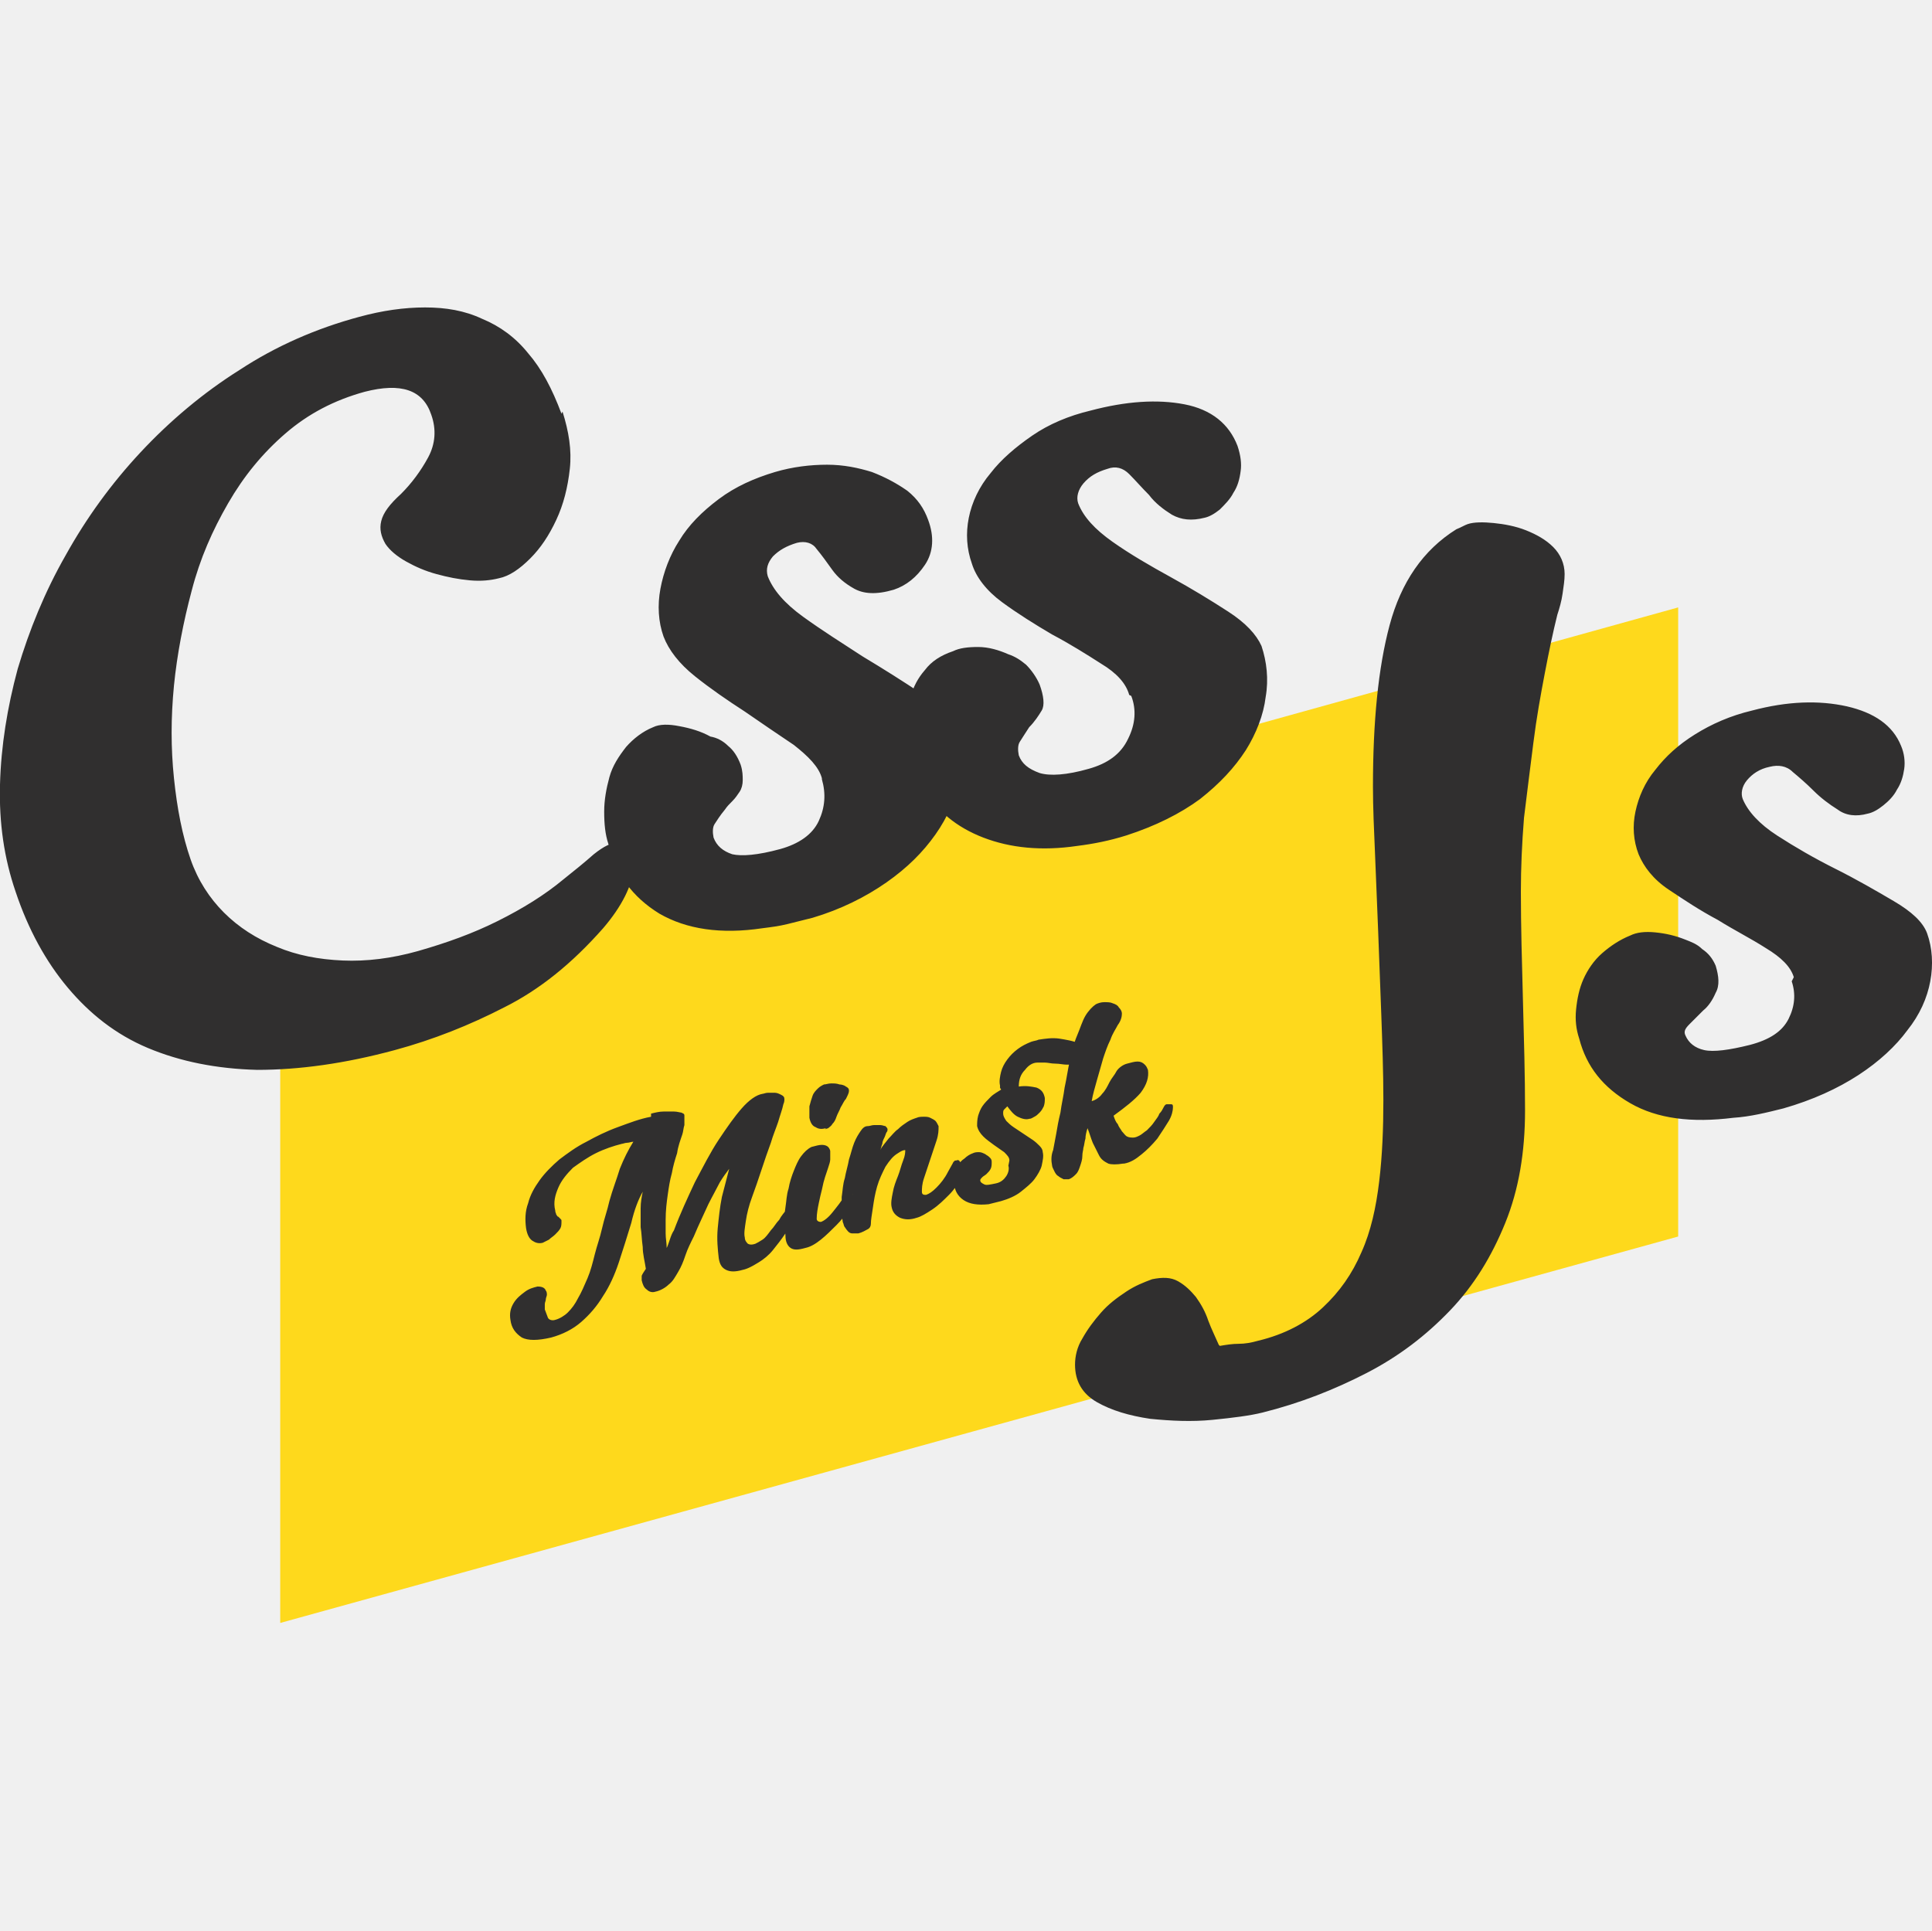
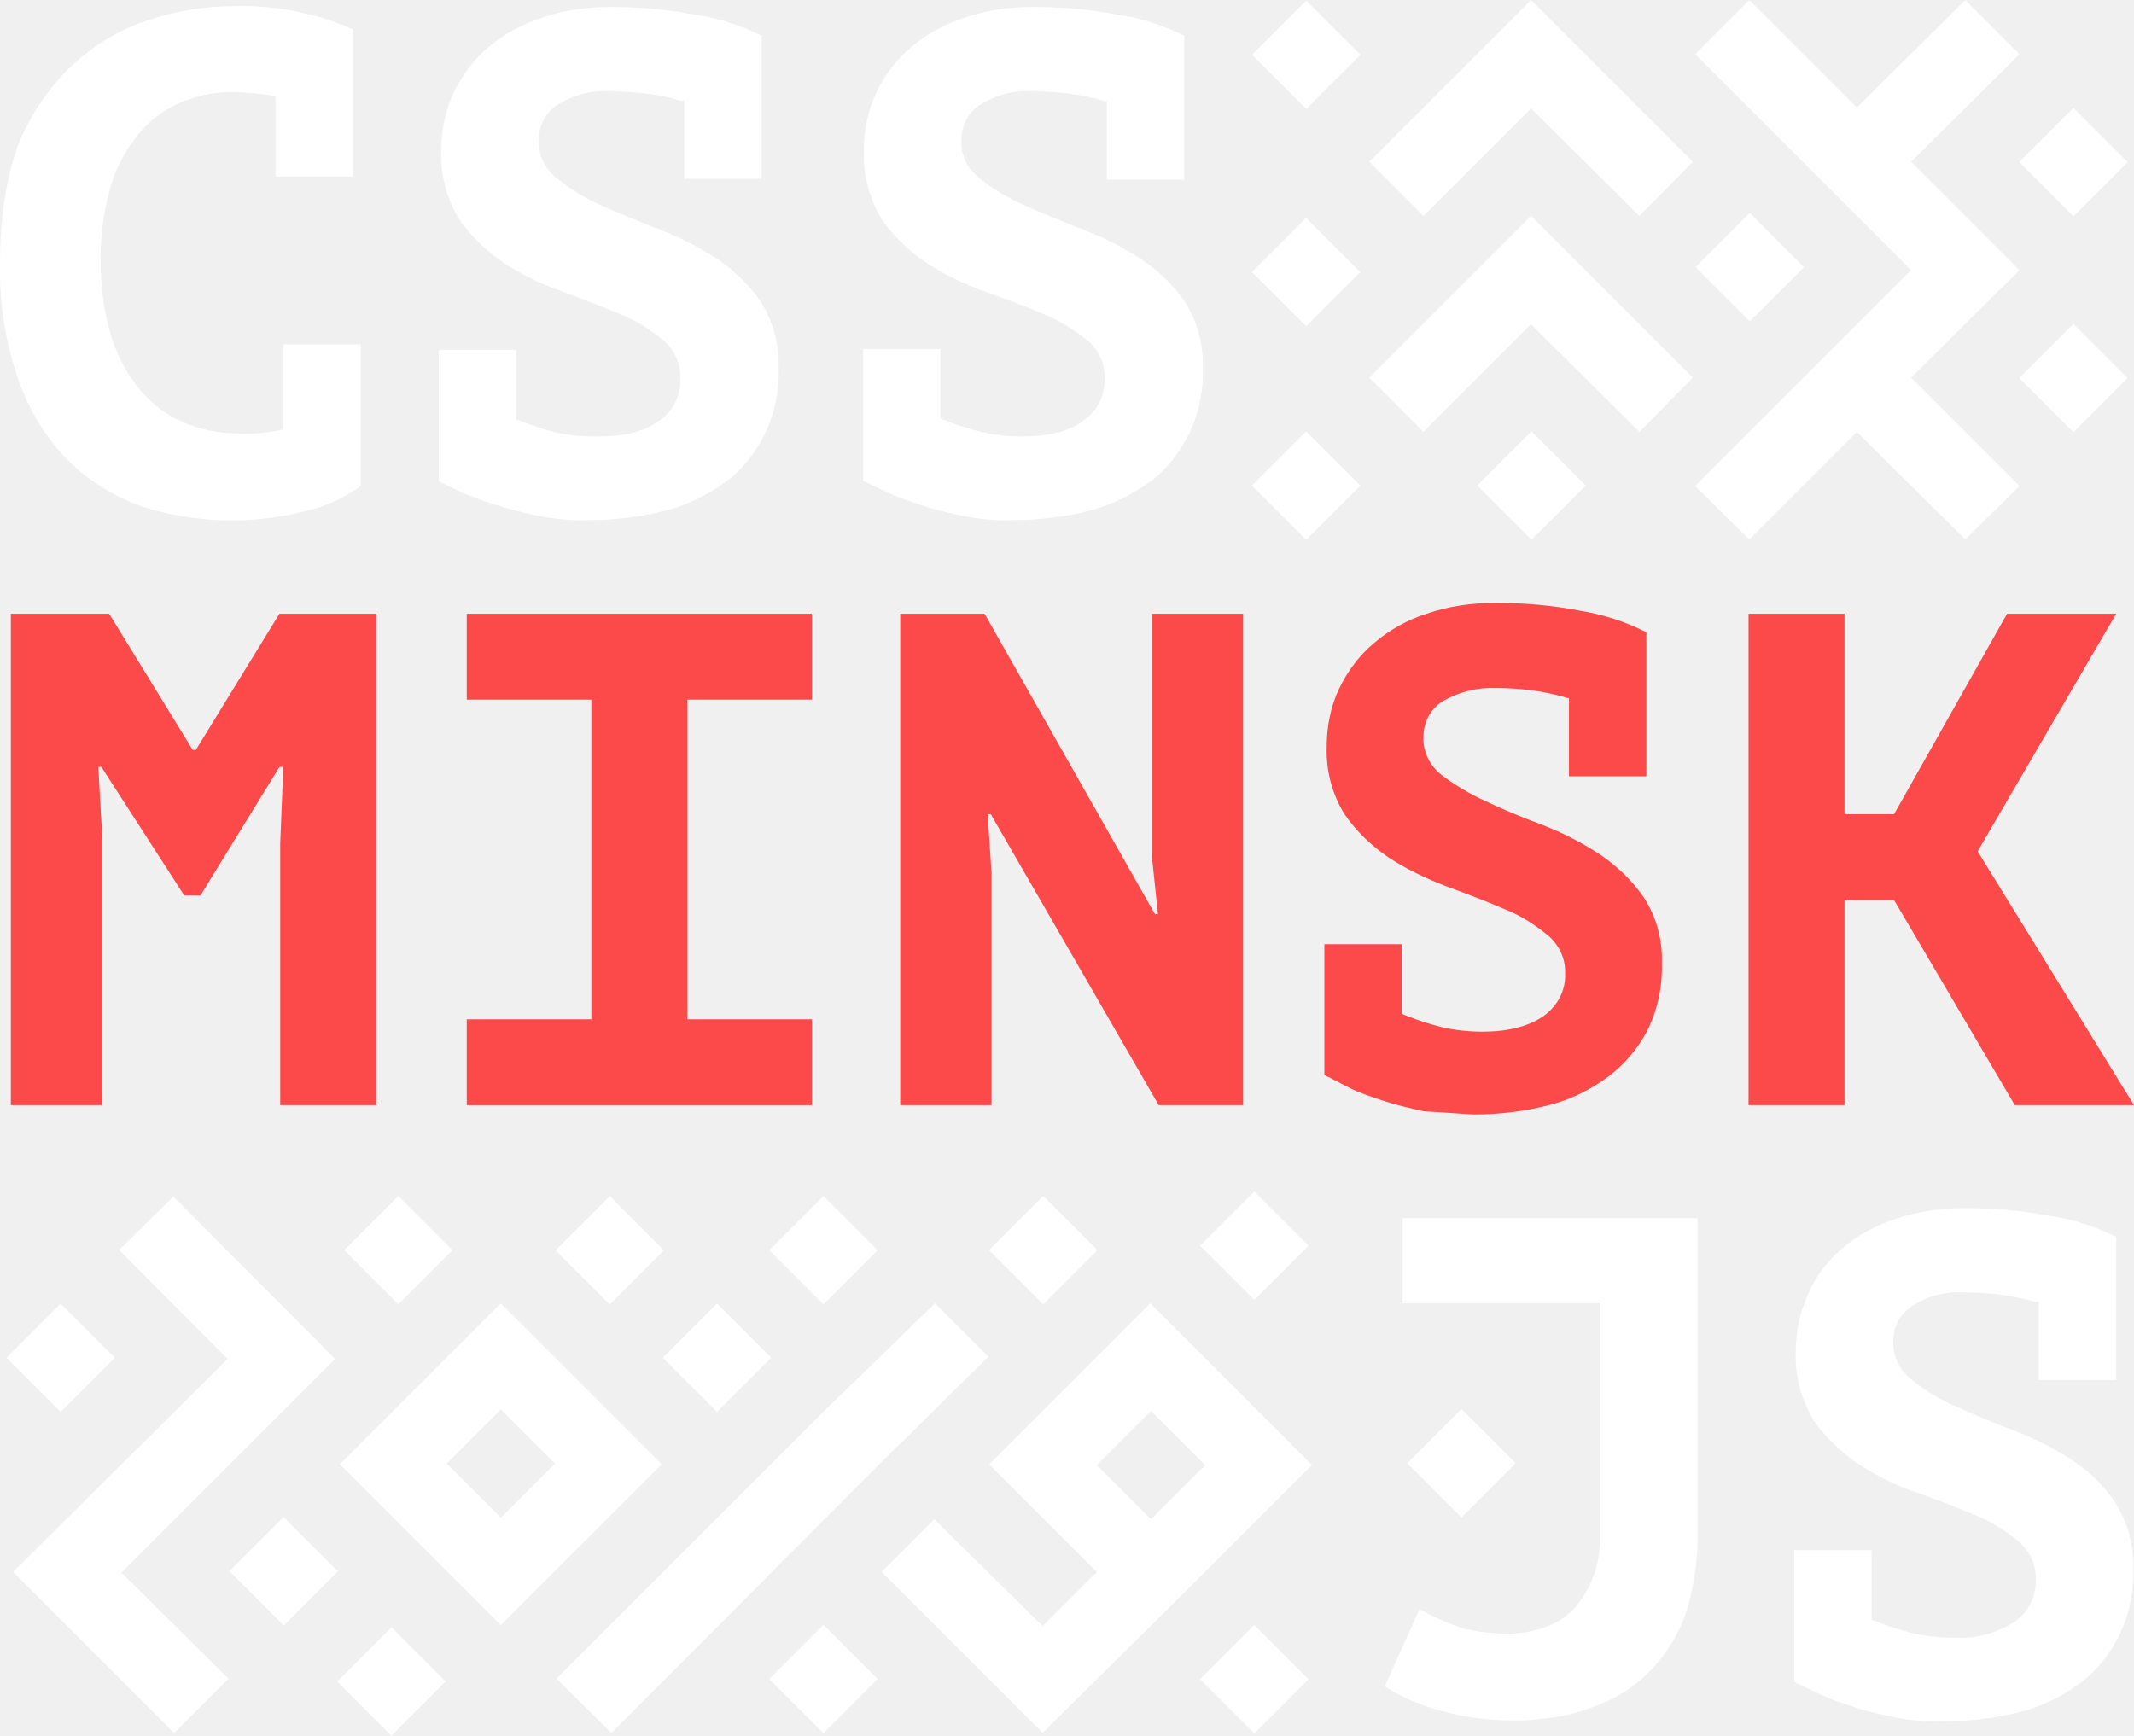
- <svg xmlns="http://www.w3.org/2000/svg" width="556.4" height="556" viewBox="0 0 556.4 378.9">
-   <path d="m81 198.3 93.6-26.1 6.6-8.4 7.2 4.5 294.9-81.9 0 181.2-402.6 111.3 0-180.9z" fill="#FED91C" />
-   <path d="m351.3 299.1c1.8-0.3 3.6-0.6 5.4-0.6 1.8 0 3.6-0.3 5.7-0.9 7.5-1.8 13.8-5.1 18.6-9.6 4.8-4.5 8.4-9.6 11.1-15.9 2.7-6 4.2-12.9 5.1-20.4 0.9-7.5 1.2-15.3 1.2-23.4 0-8.1-0.3-16.2-0.6-24.6-0.3-8.1-0.6-16.2-0.9-24-0.3-7.8-0.6-15-0.9-22.2-0.3-6.9-0.6-13.5-0.6-19.5 0-18.6 1.5-34.2 4.8-46.5 3.3-12.3 9.6-21.6 19.2-27.6 1.5-0.6 2.4-1.2 3.3-1.5 1.8-0.6 4.5-0.6 7.5-0.3 3 0.3 6.3 0.9 9.3 2.1 3 1.2 5.7 2.7 7.8 4.8 2.1 2.1 3.3 4.8 3.3 7.8 0 1.8-0.3 3.6-0.6 5.7-0.3 2.1-0.9 4.2-1.5 6-1.2 4.8-2.4 10.5-3.6 16.8-1.2 6.3-2.4 12.9-3.3 20.1-0.9 6.9-1.8 14.4-2.7 21.6-0.6 7.5-0.9 14.4-0.9 21.3 0 9.9 0.3 20.4 0.6 31.5 0.3 11.1 0.6 21.6 0.6 31.5 0 12-1.8 22.8-5.7 32.4-3.9 9.6-9 18-15.9 25.2-6.9 7.2-14.7 13.2-24 18-9.3 4.8-19.2 8.7-30 11.4-3.6 0.9-8.4 1.5-14.4 2.1-6 0.6-12 0.3-18-0.3-6-0.9-11.1-2.4-15.3-4.8-4.2-2.4-6.3-6-6.3-10.8 0-2.4 0.6-5.1 2.1-7.5 1.5-2.7 3.3-5.1 5.4-7.5 2.1-2.4 4.5-4.2 7.2-6 2.7-1.8 5.1-2.7 7.5-3.6 3-0.6 5.4-0.6 7.5 0.6 2.1 1.2 3.6 2.7 5.1 4.5 1.5 2.1 2.7 4.2 3.6 6.9 0.9 2.4 2.1 4.8 3 6.9zm165.3-106.2c-0.9-3-3.6-5.7-8.1-8.4-4.2-2.7-9-5.1-13.8-8.1-5.1-2.7-9.6-5.7-14.1-8.7-4.5-3-7.2-6.6-8.7-10.2-1.5-3.9-1.8-8.1-0.9-12.3 0.9-4.2 2.7-8.4 5.7-12 3-3.9 6.6-7.2 11.4-10.2 4.8-3 10.2-5.4 16.5-6.9 10.2-2.7 19.2-3 27.3-1.2 7.8 1.8 13.2 5.4 15.6 11.4 0.9 2.1 1.2 4.5 0.9 6.6-0.3 2.1-0.9 4.2-2.1 6-0.9 1.8-2.4 3.3-3.9 4.5-1.5 1.2-3 2.1-4.5 2.4-3.3 0.9-6.3 0.6-8.7-1.2-2.4-1.5-4.8-3.3-6.9-5.4-2.1-2.1-4.2-3.9-6-5.4-1.8-1.8-4.2-2.1-6.6-1.5-3 0.6-5.1 2.1-6.6 3.9-1.5 1.8-1.8 3.9-1.2 5.4 1.5 3.6 4.8 7.2 9.9 10.5 5.1 3.3 10.8 6.6 16.8 9.6 6 3 11.7 6.3 16.8 9.3 5.1 3 8.4 6 9.6 9.3 1.5 4.2 1.8 9 0.9 13.8-0.9 4.8-3 9.6-6.6 14.1-3.3 4.5-8.1 9-14.1 12.9-6 3.9-13.2 7.2-21.6 9.6-4.8 1.2-9.6 2.4-14.4 2.7-12 1.5-21.9 0.3-29.7-4.2-7.8-4.5-12.6-10.5-14.7-18.6-0.9-2.7-1.2-5.4-0.9-8.4 0.3-3 0.9-6 2.1-8.7 1.2-2.7 3-5.4 5.4-7.5 2.4-2.1 5.1-3.9 8.1-5.1 1.8-0.9 4.2-1.2 7.2-0.9 3 0.3 5.7 0.9 8.7 2.1 1.5 0.6 3.3 1.2 4.8 2.7 1.8 1.2 3 2.7 3.9 4.8 0.9 3 1.2 5.7 0 7.8-0.9 2.1-2.1 3.9-3.6 5.1-1.5 1.5-2.7 2.7-3.9 3.9-1.2 1.2-1.8 2.1-1.2 3.3 0.9 2.1 2.7 3.6 5.4 4.2 2.7 0.6 7.2 0 13.2-1.5 5.7-1.5 9.3-3.9 11.1-7.5 1.8-3.6 2.1-7.2 0.9-10.8zM162 30c1.8 5.7 2.7 11.1 2.1 16.5-0.6 5.4-1.8 10.2-3.9 14.7-2.1 4.5-4.5 8.1-7.5 11.1-3 3-6 5.1-9 5.7-2.4 0.6-5.1 0.9-8.4 0.6-3.3-0.3-6.3-0.9-9.6-1.8-3.3-0.9-6-2.1-8.7-3.6-2.7-1.5-4.8-3.3-6-5.1-1.2-2.1-1.8-4.2-1.2-6.6 0.6-2.4 2.4-4.8 5.7-7.8 3-3 5.7-6.6 7.8-10.5 2.1-3.9 2.4-8.1 0.9-12.3-2.4-7.2-8.7-9.3-19.2-6.6-8.7 2.4-16.2 6.3-22.8 12-6.6 5.7-12 12.3-16.5 20.1-4.5 7.8-8.1 15.9-10.5 25.2-2.4 9-4.2 18.3-5.1 27.3-0.9 9.3-0.9 18 0 26.7 0.9 8.7 2.4 16.5 4.8 23.4 2.1 6 5.4 11.1 9.6 15.3 4.2 4.2 9.3 7.5 15.3 9.9 5.7 2.4 12 3.6 18.9 3.9 6.9 0.3 14.1-0.6 21.6-2.7 8.4-2.4 15.9-5.1 23.1-8.7 7.2-3.6 13.5-7.5 18.9-12 3-2.4 6-4.8 8.7-7.2 3-2.4 5.1-3.3 6.6-3.3 2.1 0.3 3.3 0.9 3.9 1.8 0.6 0.9 0.9 2.4 1.2 4.8-0.6 5.7-3.6 11.7-9 18-9 10.2-18.3 17.7-28.5 22.8-9.9 5.1-20.4 9.3-31.5 12.3-14.4 3.9-27.6 5.7-39.6 5.7-11.7-0.3-22.2-2.4-31.5-6.3-9.3-3.9-16.8-9.9-23.1-17.4-6.3-7.5-11.4-16.8-15-27.6-3.3-9.6-4.8-19.8-4.5-30.9 0.3-11.1 2.1-22.2 5.1-33.3 3.3-11.1 7.8-22.2 13.8-32.7 6-10.8 13.2-20.7 21.6-29.7 8.4-9 18-17.1 28.5-23.7 10.5-6.9 22.2-12 34.5-15.3 6.6-1.8 12.9-2.7 18.9-2.7 6 0 11.4 0.9 16.5 3.3 5.1 2.1 9.6 5.4 13.2 9.9 3.9 4.5 6.9 10.2 9.6 17.4zm74.7 105.6c-0.9-3.3-3.9-6.3-8.1-9.6-4.5-3-9.3-6.3-14.1-9.6-5.1-3.3-9.9-6.6-14.4-10.2-4.5-3.6-7.5-7.5-9-11.4-1.5-4.2-1.8-9-0.9-13.8 0.9-4.8 2.7-9.6 5.4-13.8 2.7-4.5 6.6-8.4 11.4-12 4.8-3.6 10.2-6 16.2-7.8 5.1-1.5 10.2-2.1 15-2.1 4.8 0 9 0.9 12.9 2.1 3.9 1.5 7.2 3.3 10.2 5.4 3 2.4 4.8 5.1 6 8.4 1.8 4.8 1.5 9.3-0.9 12.9-2.4 3.6-5.4 6-9 7.2-5.1 1.5-8.7 1.2-11.4-0.3-2.7-1.5-4.8-3.3-6.3-5.4-1.5-2.1-3-4.2-4.5-6-1.2-1.8-3.3-2.4-5.7-1.8-3 0.9-5.1 2.1-6.9 3.9-1.5 1.8-2.1 3.6-1.5 5.7 1.5 3.9 4.8 7.8 10.2 11.7 5.4 3.9 11.1 7.5 17.1 11.4 6 3.6 11.7 7.2 17.1 10.8 5.4 3.6 8.4 7.2 9.6 10.5 1.5 4.5 1.8 9.6 0.9 14.7-0.9 5.1-3 10.2-6.6 15.3-3.6 5.1-8.1 9.6-14.1 13.8-6 4.2-13.2 7.8-21.3 10.2-2.4 0.6-4.8 1.2-7.2 1.8-2.4 0.6-4.8 0.9-7.2 1.2-12 1.8-21.9 0.3-29.7-4.2-7.8-4.8-12.6-11.4-14.7-20.1-0.9-2.7-1.2-5.7-1.2-9.3 0-3.3 0.6-6.6 1.5-9.9 0.9-3.3 2.7-6 4.8-8.7 2.1-2.4 4.8-4.5 7.8-5.7 1.8-0.9 4.5-0.9 7.5-0.3 3.3 0.6 6.3 1.5 9 3 1.8 0.3 3.6 1.2 5.1 2.7 1.5 1.2 2.7 3 3.6 5.4 0.6 1.8 0.6 3.3 0.6 4.5 0 1.2-0.3 2.4-0.9 3.3-0.6 0.9-1.2 1.8-2.1 2.7-0.9 0.9-1.5 1.5-2.1 2.4-1.5 1.8-2.4 3.3-3 4.2-0.6 0.9-0.6 2.4-0.3 3.9 0.9 2.4 2.7 3.9 5.4 4.8 2.7 0.6 7.2 0.3 13.8-1.5 5.4-1.5 9.3-4.2 11.1-8.1 1.8-3.9 2.1-7.8 0.9-12zm88.5-24c-0.9-3.3-3.6-6.3-8.1-9-4.2-2.7-9-5.7-14.1-8.4-5.1-3-9.9-6-14.4-9.3-4.5-3.3-7.5-7.2-8.7-11.1-1.5-4.2-1.8-8.7-0.9-13.2 0.9-4.5 3-9 6.3-12.9 3-3.9 7.2-7.5 12-10.8 4.8-3.3 10.5-5.7 16.8-7.2 10.2-2.7 19.2-3.3 27-1.8 7.8 1.5 12.9 5.7 15.3 12 0.9 2.7 1.2 5.1 0.9 7.2-0.3 2.4-0.9 4.5-2.1 6.3-0.9 1.8-2.4 3.3-3.9 4.8-1.5 1.2-3 2.1-4.5 2.4-3.6 0.9-6.6 0.6-9.3-0.9-2.4-1.5-4.8-3.3-6.6-5.7-2.1-2.1-3.9-4.2-5.7-6-1.8-1.8-3.9-2.4-6.3-1.5-3 0.9-5.1 2.1-6.9 4.2-1.5 1.8-2.1 3.9-1.5 5.7 1.5 3.9 4.8 7.5 9.9 11.1 5.1 3.6 10.8 6.9 16.8 10.2 6 3.3 11.4 6.6 16.5 9.9 5.1 3.3 8.1 6.6 9.6 9.9 1.5 4.5 2.1 9.6 1.2 14.7-0.6 5.1-2.7 10.5-5.7 15.3-3.3 5.1-7.5 9.6-13.2 14.1-5.7 4.2-12.9 7.8-21.3 10.5-4.8 1.5-9.3 2.4-14.1 3-10.2 1.5-19.2 0.6-27-2.4-7.8-3-13.5-7.8-16.8-13.8-1.8-3-3-6-3.9-9-0.9-2.7-1.2-5.7-1.5-8.7 0-3 0.3-6.3 1.2-9 0.9-3 2.1-5.4 4.2-7.8 1.8-2.4 4.5-4.2 8.1-5.4 1.8-0.9 4.2-1.2 7.2-1.2 3 0 6 0.9 8.7 2.1 1.8 0.6 3.3 1.5 5.1 3 1.5 1.5 3 3.6 3.9 5.7 1.2 3.3 1.5 6 0.6 7.5-0.9 1.5-2.1 3.3-3.6 4.8-1.2 1.8-2.1 3.3-2.7 4.2-0.6 0.9-0.6 2.4-0.3 3.9 0.9 2.4 2.7 3.9 6 5.1 3 0.9 7.8 0.6 14.1-1.2 5.4-1.5 9.3-4.2 11.4-8.7 2.1-4.2 2.4-8.4 0.9-12.3zm-137.7 120.6c1.2-0.3 2.4-0.6 3.6-0.6 1.2 0 2.1 0 3 0 0.9 0 1.8 0.3 2.1 0.3 0.6 0.3 0.9 0.3 0.9 0.9 0 0.9 0 1.8 0 2.7-0.3 0.9-0.3 1.8-0.6 2.7-0.6 1.8-1.2 3.3-1.5 5.4-0.6 1.8-1.2 3.9-1.5 5.7-0.6 2.1-0.9 4.2-1.2 6.3-0.3 2.1-0.6 4.5-0.6 7.2 0 1.2 0 2.7 0 3.9 0 1.5 0.3 2.7 0.3 4.2 0.3-0.6 0.6-1.5 0.9-2.4 0.3-0.9 0.6-1.8 1.2-2.7 1.8-4.8 3.9-9.3 6-13.8 2.4-4.5 4.5-8.7 6.9-12.3 2.4-3.6 4.5-6.6 6.6-9 2.1-2.4 4.2-3.9 6-4.2 0.3 0 0.9-0.3 1.5-0.3 0.6 0 1.5 0 2.1 0 0.6 0 1.2 0.3 1.8 0.6 0.6 0.3 0.9 0.6 0.9 1.2 0 0.3 0 0.9-0.3 1.5-0.3 1.5-0.9 3-1.5 5.1-0.6 1.8-1.5 3.9-2.1 6-0.9 2.4-1.8 5.1-2.7 7.8-0.9 2.7-1.8 5.4-2.7 7.8-0.9 2.4-1.5 4.8-1.8 6.9-0.3 2.1-0.6 3.6-0.3 4.8 0 0.9 0.6 1.5 0.9 1.8 0.6 0.3 1.2 0.3 2.1 0 0.6-0.3 1.2-0.6 2.1-1.2 0.9-0.6 1.5-1.5 2.4-2.7 0.9-0.9 1.5-2.1 2.4-3 0.6-1.2 1.5-2.1 2.1-3 0.6-0.9 0.9-1.2 1.5-1.2 0.6 0 0.9 0.3 0.9 0.6 0 0.3 0 0.6 0 1.2 0 0.3 0 0.9-0.3 1.2-0.6 1.8-1.5 3.6-2.4 5.1-1.2 1.8-2.4 3.3-3.6 4.8-1.2 1.5-2.7 2.7-4.2 3.6-1.5 0.9-3 1.8-4.5 2.1-2.1 0.6-3.6 0.6-4.8 0-1.2-0.6-1.8-1.5-2.1-3.3-0.3-2.7-0.6-5.4-0.3-8.7 0.3-3 0.6-6 1.2-9l2.1-8.1c-0.9 1.2-1.8 2.4-2.7 3.9-0.9 1.8-2.1 3.9-3.3 6.3-1.2 2.7-2.7 5.7-4.2 9.3-0.9 1.8-1.8 3.6-2.4 5.4-0.6 1.8-1.2 3.3-2.1 4.8-0.9 1.5-1.5 2.7-2.7 3.6-0.9 0.9-2.4 1.8-3.9 2.1-0.9 0.3-1.8 0-2.4-0.6-0.9-0.6-1.2-1.5-1.5-2.7 0-0.6 0-0.9 0-1.2 0-0.3 0.6-1.2 1.2-2.1-0.3-2.1-0.9-4.2-0.9-6.3-0.3-2.1-0.3-3.9-0.6-5.7 0-2.1 0-3.9 0-5.4 0-1.8 0.3-3.3 0.6-4.8-1.2 2.1-2.4 5.1-3.3 9-1.2 3.9-2.4 7.8-3.6 11.4-1.2 3.6-2.7 6.9-4.5 9.6-1.8 3-3.9 5.4-6.3 7.5-2.4 2.1-5.4 3.6-8.7 4.5-3.9 0.9-6.6 0.9-8.4 0-1.8-1.2-3-2.7-3.3-5.1-0.3-1.8 0-3.3 0.9-4.8 0.9-1.5 2.1-2.4 3.3-3.3 1.2-0.9 2.4-1.2 3.6-1.5 1.2 0 2.1 0.3 2.4 1.2 0.3 0.3 0.3 0.9 0.3 1.2 0 0.3-0.3 0.9-0.3 1.2 0 0.6-0.3 0.9-0.3 1.5 0 0.6 0 0.9 0 1.5 0.3 0.9 0.6 1.5 0.9 2.4 0.3 0.6 1.2 0.9 2.1 0.6 1.2-0.3 2.7-1.2 3.6-2.1 1.2-1.2 2.1-2.4 3-4.2 0.9-1.5 1.8-3.6 2.7-5.7 0.9-2.1 1.5-4.5 2.1-6.9 0.6-2.4 1.5-4.8 2.1-7.5 0.6-2.7 1.5-5.1 2.1-7.8 0.9-3.3 2.1-6.3 3-9.3 1.2-3 2.4-5.4 3.9-7.8-0.6 0-1.2 0.3-1.8 0.3-0.6 0-1.2 0.3-1.5 0.3-2.4 0.6-5.1 1.5-7.5 2.7-2.4 1.2-4.5 2.7-6.6 4.2-1.8 1.8-3.3 3.6-4.2 5.7-0.9 2.1-1.5 4.2-0.9 6.6 0 0.6 0.3 0.9 0.3 1.2 0.3 0.3 0.3 0.6 0.6 0.6 0.3 0.3 0.3 0.3 0.6 0.6 0.3 0.3 0.3 0.3 0.3 0.6 0 0.9 0 1.5-0.3 2.1-0.3 0.6-0.9 1.2-1.5 1.8-0.6 0.6-1.2 0.9-1.8 1.5-0.6 0.3-1.2 0.6-1.8 0.9-1.2 0.3-2.1 0-3-0.6-0.9-0.6-1.5-1.8-1.8-3.6-0.3-2.4-0.3-4.8 0.6-7.2 0.6-2.4 1.8-4.5 3.3-6.6 1.5-2.1 3.6-4.2 5.7-6 2.4-1.8 4.8-3.6 7.8-5.1 2.7-1.5 5.7-3 9-4.2 3.3-1.2 6.3-2.4 9.6-3zm58.2 23.1c0 1.2-0.3 2.4-1.2 4.2-0.9 1.8-2.1 3.3-3.6 4.8-1.5 1.5-3 3-4.5 4.2-1.5 1.2-3 2.1-4.5 2.4-2.1 0.6-3.3 0.6-4.2 0-0.9-0.6-1.5-1.8-1.5-3.6 0-0.9-0.3-2.1-0.3-3.3 0-1.5 0-3 0.3-4.8 0.3-1.8 0.3-3.6 0.9-5.4 0.3-1.8 0.9-3.6 1.5-5.1 0.6-1.5 1.2-3 2.1-4.2 0.9-1.2 1.8-2.1 3-2.7 1.2-0.3 2.1-0.6 3-0.6 0.9 0 1.5 0.3 1.8 0.6 0.3 0.3 0.6 0.9 0.6 1.2 0 0.9 0 1.8 0 2.4 0 0.6-0.3 1.5-0.6 2.4-0.3 0.9-0.6 1.8-0.9 2.7-0.3 0.9-0.6 2.1-0.9 3.6-0.3 1.2-0.6 2.4-0.9 3.9-0.3 1.5-0.6 3-0.6 4.5 0 0.6 0.6 0.9 1.2 0.9 0.9-0.3 2.1-1.2 3.3-2.7 1.2-1.5 2.7-3.3 3.9-5.4 0-0.3 0.3-0.3 0.3-0.6 0.3-0.3 0.3-0.3 0.3-0.3 0.3 0 0.6 0 0.9 0.3 0.3 0.3 0.6 0.6 0.6 0.9zm-7.8-18.9c-1.2 0.3-2.1 0.3-3-0.3-0.9-0.3-1.5-1.2-1.8-2.7 0-1.2 0-2.4 0-3.3 0.3-1.2 0.6-2.1 0.9-3 0.3-0.9 0.9-1.5 1.5-2.1 0.6-0.6 1.2-0.9 1.8-1.2 0.6 0 1.2-0.3 2.1-0.3 0.9 0 1.5 0 2.4 0.3 0.6 0 1.5 0.3 1.8 0.6 0.6 0.3 0.9 0.6 0.9 1.2 0 0.6-0.3 1.2-0.9 2.4-0.6 0.6-0.9 1.5-1.5 2.4-0.3 0.9-0.9 1.8-1.2 2.7-0.3 0.9-0.6 1.5-1.2 2.1-0.3 0.6-0.9 0.9-1.2 1.2l-0.9 0.3zm40.5 10.5c0 1.2-0.6 2.4-1.5 3.9-0.9 1.5-2.1 3.3-3.6 4.8-1.5 1.5-3 3-4.8 4.2-1.8 1.2-3.3 2.1-4.5 2.4-1.8 0.6-3.3 0.6-4.8 0-1.2-0.6-2.1-1.5-2.4-3-0.3-1.2 0-2.7 0.3-4.2 0.3-1.8 0.9-3.3 1.5-4.8 0.6-1.5 0.9-3 1.5-4.5 0.6-1.5 0.6-2.4 0.6-3-0.6 0-1.2 0.3-2.1 0.9-1.5 0.9-2.4 2.1-3.6 3.9-0.9 1.8-1.8 3.6-2.4 5.7-0.6 2.1-0.9 3.9-1.2 6-0.3 2.1-0.6 3.6-0.6 4.8 0 0.6-0.3 1.2-0.9 1.5-0.6 0.3-1.5 0.9-2.7 1.2-0.3 0-0.9 0-1.8 0-0.9 0-1.5-0.9-2.1-1.8-0.3-0.3-0.3-0.9-0.6-1.5 0-0.6-0.3-1.2-0.3-2.1l0 0c0-1.5 0-3.3 0-5.1 0.3-1.8 0.3-3.6 0.9-5.4 0.3-1.8 0.9-3.6 1.2-5.4 0.6-1.8 0.9-3.3 1.5-4.8 0.6-1.5 1.2-2.4 1.8-3.3 0.6-0.9 1.2-1.5 2.1-1.5 0.6 0 1.2-0.3 1.8-0.3 0.6 0 1.2 0 1.8 0 0.6 0 1.2 0.3 1.5 0.3 0.3 0.3 0.6 0.6 0.6 0.9 0 0.3 0 0.6-0.3 0.9-0.3 0.6-0.3 0.9-0.6 1.5-0.3 0.6-0.6 1.2-0.6 1.8-0.3 0.6-0.3 1.2-0.6 1.8 0.6-1.2 1.5-2.1 2.4-3.3 0.9-0.9 1.8-2.1 2.7-2.7 0.9-0.9 1.8-1.5 2.7-2.1 0.9-0.6 1.8-0.9 2.7-1.2 0.6-0.3 1.5-0.3 2.1-0.3 0.6 0 1.2 0 1.8 0.3 0.6 0.3 1.2 0.6 1.5 0.9 0.3 0.3 0.6 0.9 0.9 1.5 0 1.2 0 2.4-0.6 4.2-0.6 1.8-1.2 3.6-1.8 5.4-0.6 1.8-1.2 3.6-1.8 5.4-0.6 1.8-0.6 3-0.6 3.9 0 0.9 0.6 0.9 1.2 0.9 0.9-0.3 1.8-0.9 3-2.1 1.2-1.2 2.4-2.7 3.3-4.5l1.5-2.7c0 0 0-0.3 0.3-0.3 0-0.3 0.3-0.3 0.6-0.3 0.6-0.3 0.9 0 1.2 0.6 0.3 0.6 0.6 0.9 0.6 1.5zm12.3-1.2c0-0.9-0.6-1.5-1.5-2.4-0.9-0.6-2.1-1.5-3-2.1-1.2-0.9-2.1-1.5-3-2.4-0.9-0.9-1.5-1.8-1.8-3 0-0.9 0-1.8 0.3-3 0.3-0.9 0.6-1.8 1.2-2.7 0.6-0.9 1.5-1.8 2.4-2.7 0.9-0.9 2.1-1.5 3-2.1 0-0.3-0.3-0.3-0.3-0.6 0-0.3 0-0.3 0-0.6-0.3-1.2 0-2.7 0.3-3.9 0.3-1.2 0.9-2.4 1.8-3.6 0.9-1.2 1.8-2.1 3-3 1.2-0.9 2.4-1.5 3.9-2.1 0.9-0.3 1.5-0.3 2.1-0.6 2.1-0.3 3.9-0.6 6-0.3 1.8 0.3 3.9 0.6 6 1.5l-0.6 2.7-0.6 3.3c-0.9 0-1.8 0-2.7 0-0.9 0-2.1-0.3-3.3-0.3-1.2 0-2.1-0.3-3-0.3-0.9 0-1.5 0-2.1 0-1.5 0-2.7 0.9-3.6 2.1-1.2 1.2-1.8 2.7-1.8 4.8 2.1-0.3 3.6 0 5.1 0.3 1.5 0.6 2.1 1.5 2.4 3 0 0.9 0 1.5-0.3 2.4-0.3 0.6-0.6 1.2-1.2 1.8-0.6 0.6-0.9 0.9-1.5 1.2-0.6 0.3-0.9 0.6-1.5 0.6-0.9 0.3-2.1 0-3.3-0.6-1.2-0.6-2.1-1.8-3-3-0.3 0.3-0.6 0.6-0.9 0.9-0.3 0.3-0.3 0.6-0.3 1.2 0 0.6 0.3 1.2 0.9 2.1 0.6 0.6 1.2 1.2 2.1 1.8 0.9 0.6 1.8 1.2 2.7 1.8 0.9 0.6 1.8 1.2 2.7 1.8 0.9 0.6 1.5 1.2 2.1 1.8 0.6 0.6 0.9 1.2 0.9 1.8 0.3 1.2 0 2.4-0.3 3.9-0.3 1.2-1.2 2.7-2.1 3.9-0.9 1.2-2.4 2.4-3.9 3.6-1.5 1.2-3.6 2.1-5.7 2.7-1.2 0.3-2.4 0.6-3.6 0.9-3 0.3-5.4 0-7.2-1.2-1.8-1.2-2.7-3-2.7-5.1 0-0.6 0-1.5 0.3-2.4 0.3-0.9 0.6-1.8 0.9-2.4 0.3-0.9 0.9-1.5 1.8-2.1 0.6-0.6 1.5-1.2 2.4-1.5 0.6-0.3 1.2-0.3 1.8-0.3 0.6 0 1.2 0.3 1.8 0.6 0.3 0.3 0.6 0.3 1.2 0.9 0.3 0.3 0.6 0.6 0.6 1.2 0 0.9 0 1.5-0.3 2.1-0.3 0.6-0.6 0.9-1.2 1.5-0.3 0.3-0.9 0.6-1.2 0.9-0.3 0.3-0.6 0.6-0.6 0.9 0 0.6 0.6 0.9 1.2 1.2 0.6 0.3 1.8 0 3.3-0.3 1.5-0.3 2.4-1.2 3-2.1 0.6-0.9 0.9-2.1 0.6-3zm32.7 0.9c-1.8 0.3-3.3 0.3-4.2 0-1.2-0.6-2.1-1.2-2.7-2.4-0.6-1.2-1.2-2.4-1.8-3.6-0.6-1.5-0.9-2.7-1.5-4.2-0.3 0.9-0.6 2.1-0.6 3-0.3 0.9-0.3 1.8-0.6 2.7 0 0.6-0.3 1.2-0.3 2.4 0 0.9-0.3 1.8-0.6 2.7-0.3 0.9-0.6 1.8-1.2 2.4-0.6 0.6-1.2 1.2-2.1 1.5-0.6 0-0.9 0-1.5 0-0.6-0.3-1.2-0.6-1.5-0.9-0.6-0.3-0.9-0.9-1.2-1.5-0.3-0.6-0.6-1.2-0.6-1.5-0.3-1.5-0.3-3 0.3-4.5 0.3-1.5 0.6-3.3 0.9-4.8 0.3-1.8 0.6-3.6 1.2-6 0.3-2.4 0.9-4.8 1.2-7.2 0.6-2.7 0.9-5.1 1.5-7.8 0.6-2.7 1.2-5.1 2.1-7.2 0.9-2.1 1.5-4.2 2.4-5.7 0.9-1.5 2.1-2.7 3-3.3 0.6-0.3 1.5-0.6 2.4-0.6 0.9 0 1.8 0 2.4 0.3 0.9 0.3 1.5 0.6 1.8 1.2 0.6 0.6 0.9 1.2 0.9 1.8 0 0.9-0.3 2.1-1.2 3.3-0.6 1.2-1.5 2.4-2.1 4.2-0.9 1.8-1.5 3.6-2.1 5.4-0.6 2.1-1.2 4.2-1.8 6.3-0.6 2.1-1.2 4.2-1.5 6 1.2-0.3 2.4-1.2 3-2.1 0.9-0.9 1.5-2.1 2.1-3.3 0.6-1.2 1.5-2.1 2.1-3.3 0.6-0.9 1.8-1.8 3-2.1 1.2-0.3 2.1-0.6 3-0.6 0.9 0 1.5 0.3 2.1 0.9 0.6 0.6 0.6 0.9 0.9 1.5 0.3 2.1-0.3 4.2-2.1 6.6-1.8 2.1-4.5 4.2-7.8 6.6 0.3 0.9 0.6 1.8 1.2 2.4 0.3 0.9 0.9 1.5 1.2 2.1 0.6 0.6 0.9 1.2 1.5 1.5 0.6 0.3 1.2 0.3 1.8 0.3 0.6 0 1.2-0.3 1.8-0.6 0.6-0.3 1.2-0.9 2.1-1.5 0.9-0.9 1.5-1.5 2.1-2.4 0.6-0.9 1.2-1.5 1.5-2.4 0.6-0.6 0.9-1.2 1.2-1.8 0.3-0.6 0.6-0.9 0.9-0.9 0.3 0 0.9 0 1.2 0 0.6 0 0.6 0.3 0.6 0.9 0 0.9-0.3 2.4-1.2 3.9-0.9 1.5-2.1 3.3-3.3 5.1-1.5 1.8-3 3.3-4.5 4.5-1.8 1.5-3.3 2.4-5.1 2.7z" fill="#302F2F" />
+ <svg xmlns="http://www.w3.org/2000/svg" version="1.1" id="Слой_1" x="0px" y="0px" viewBox="0 0 275.7 224.2" style="enable-background:new 0 0 275.7 224.2;" xml:space="preserve">
+   <style type="text/css">
+ 	.st0{fill:#FFFFFF;}
+ 	.st1{fill:#FC4A4A;}
+ </style>
+   <path class="st0" d="M9,59.7c2.7,2.6,6,4.6,9.5,5.8c6.7,2.1,13.9,2.3,20.7,0.6c2.7-0.6,5.2-1.7,7.4-3.3V44.5h-10v11  c-1.9,0.4-3.9,0.6-5.8,0.5c-2.6,0-5.1-0.5-7.5-1.6c-2.2-1-4.1-2.6-5.6-4.5c-1.6-2.1-2.8-4.5-3.5-7c-0.8-2.9-1.2-6-1.2-9  c-0.1-3.3,0.4-6.6,1.3-9.8c0.7-2.5,2-4.8,3.6-6.8c1.4-1.7,3.3-3.1,5.3-4c2.1-0.9,4.3-1.4,6.6-1.4c2,0,3.9,0.2,5.8,0.5v10.4h10v-19  c-2-0.9-4.1-1.6-6.3-2.1c-3-0.7-6.1-1-9.2-0.9c-3.6,0-7.2,0.6-10.6,1.7c-3.6,1.1-6.9,3-9.8,5.6c-3.1,2.8-5.5,6.3-7.2,10.2  C0.9,22.6,0,27.8,0,34c-0.1,5.2,0.7,10.4,2.5,15.4C3.9,53.3,6.1,56.8,9,59.7z" />
+   <path class="st0" d="M64.3,65.3c1.8,0.6,3.6,1,5.5,1.4c2.1,0.4,4.3,0.6,6.4,0.5c3.3,0,6.5-0.4,9.7-1.2c2.8-0.7,5.4-2,7.8-3.7  c2.2-1.6,3.9-3.8,5.1-6.2c1.3-2.7,1.9-5.6,1.8-8.6c0.1-3-0.7-5.9-2.3-8.5c-1.5-2.2-3.5-4.1-5.7-5.6c-2.4-1.5-4.9-2.8-7.5-3.8  c-2.7-1-5.2-2.1-7.5-3.1c-2-0.9-4-2.1-5.7-3.5c-1.5-1.2-2.4-3-2.3-4.9c0-1.9,0.9-3.6,2.5-4.6c2.1-1.3,4.5-1.9,6.9-1.7  c1.5,0,3.1,0.1,4.6,0.3s2.9,0.5,4.3,0.9c0.1,0,0.3,0,0.5,0v10.1h10V4.6c-2.7-1.3-5.6-2.3-8.6-2.7c-3.6-0.7-7.3-1-10.9-1  c-3,0-6.1,0.4-8.9,1.4c-2.5,0.8-4.9,2.1-6.9,3.8c-1.9,1.6-3.4,3.6-4.5,5.9c-1.1,2.4-1.6,4.9-1.6,7.5c-0.1,3.1,0.7,6.1,2.3,8.8  c1.5,2.2,3.5,4.1,5.7,5.6c2.3,1.5,4.8,2.8,7.5,3.7c2.7,1,5.2,2,7.4,2.9c2.1,0.8,4,2,5.7,3.4c1.5,1.2,2.4,3.1,2.3,5  c0.1,2.2-1,4.3-2.8,5.5c-1.9,1.4-4.5,2-7.9,2c-1.8,0-3.6-0.1-5.3-0.5c-1.6-0.4-3.1-0.9-4.6-1.5l-0.6-0.2v-9h-10v17  c0.8,0.4,1.8,0.9,3.1,1.5C61.4,64.3,62.8,64.9,64.3,65.3z" />
+   <path class="st0" d="M119.1,65.3c1.8,0.6,3.6,1,5.5,1.4c2.1,0.4,4.3,0.6,6.4,0.5c3.3,0,6.5-0.4,9.7-1.2c2.8-0.7,5.4-2,7.8-3.7  c2.2-1.6,3.9-3.8,5.1-6.2c1.3-2.7,1.9-5.6,1.8-8.6c0.1-3-0.7-5.9-2.3-8.5c-1.5-2.2-3.5-4.1-5.8-5.6s-4.9-2.8-7.5-3.8  c-2.7-1-5.2-2.1-7.5-3.1c-2.1-0.9-4-2.1-5.8-3.5c-1.5-1.2-2.4-3-2.3-4.9c0-1.9,0.9-3.6,2.5-4.6c2.1-1.3,4.5-1.9,6.9-1.7  c1.5,0,3.1,0.1,4.6,0.3s2.9,0.5,4.3,0.9c0.2,0.1,0.4,0.1,0.5,0.1v10.1h10V4.6c-2.7-1.3-5.6-2.3-8.6-2.7c-3.6-0.7-7.3-1-10.9-1  c-3,0-6.1,0.4-8.9,1.4c-2.5,0.8-4.9,2.1-6.9,3.8c-1.9,1.6-3.4,3.6-4.5,5.9c-1.1,2.4-1.6,4.9-1.6,7.5c-0.1,3.1,0.7,6.1,2.3,8.8  c1.5,2.2,3.5,4.1,5.7,5.6c2.3,1.5,4.9,2.8,7.5,3.7c2.7,1,5.2,1.9,7.5,2.9c2.1,0.8,4,2,5.8,3.4c1.5,1.2,2.4,3.1,2.3,5  c0.1,2.2-1,4.3-2.8,5.5c-1.9,1.4-4.5,2-7.9,2c-1.8,0-3.6-0.2-5.3-0.6c-1.6-0.4-3.1-0.9-4.6-1.5l-0.6-0.2v-9h-10v17  c0.8,0.4,1.8,0.9,3.1,1.5C116.1,64.3,117.6,64.8,119.1,65.3z" />
+   <polygon class="st1" points="25.3,96.9 24.9,96.9 14.1,79.3 1.4,79.3 1.4,142.8 13.2,142.8 13.2,108 12.7,99.1 13.1,99.1   23.8,115.7 25.9,115.7 36.1,99.1 36.6,99.1 36.2,109 36.2,142.8 48.6,142.8 48.6,79.3 36.1,79.3 " />
+   <polygon class="st1" points="60.3,90.4 76.4,90.4 76.4,131.7 60.3,131.7 60.3,142.8 104.9,142.8 104.9,131.7 88.8,131.7 88.8,90.4   104.9,90.4 104.9,79.3 60.3,79.3 " />
+   <polygon class="st1" points="149.7,142.8 160.6,142.8 160.6,79.3 148.8,79.3 148.8,110.5 149.6,118.1 149.2,118.1 127.2,79.3   116.3,79.3 116.3,142.8 128.1,142.8 128.1,112.8 127.6,105.2 128,105.2 " />
+   <path class="st1" d="M190.5,144c3.2,0,6.5-0.4,9.6-1.2c2.8-0.7,5.4-2,7.7-3.7c2.1-1.6,3.9-3.7,5.1-6.1c1.3-2.7,1.9-5.6,1.8-8.6  c0.1-3-0.7-5.9-2.3-8.4c-1.5-2.2-3.5-4.1-5.7-5.6c-2.3-1.5-4.8-2.8-7.4-3.8c-2.7-1-5.1-2-7.4-3.1c-2-0.9-4-2.1-5.7-3.4  c-1.5-1.2-2.4-3-2.3-4.9c0-1.9,0.9-3.6,2.5-4.6c2.1-1.2,4.4-1.8,6.9-1.7c1.5,0,3.1,0.1,4.6,0.3c1.5,0.2,2.9,0.5,4.3,0.9  c0.2,0.1,0.4,0.1,0.5,0.1v10.1h10V81.7c-2.7-1.4-5.6-2.3-8.6-2.8c-3.6-0.7-7.2-1-10.9-1c-3,0-6,0.4-8.9,1.4  c-2.5,0.8-4.8,2.1-6.8,3.8c-1.9,1.6-3.4,3.6-4.5,5.9s-1.6,4.9-1.6,7.5c-0.1,3.1,0.7,6.1,2.3,8.7c1.5,2.2,3.5,4.1,5.7,5.6  c2.3,1.5,4.8,2.7,7.4,3.7c2.7,1,5.1,1.9,7.4,2.9c2.1,0.8,4,2,5.7,3.4c1.5,1.2,2.4,3.1,2.3,5c0.1,2.2-1,4.2-2.8,5.5  c-1.9,1.3-4.5,2-7.9,2c-1.8,0-3.6-0.2-5.3-0.6c-1.6-0.4-3.1-0.9-4.6-1.5l-0.5-0.2v-9h-10v16.9c0.8,0.4,1.8,0.9,3.1,1.6  c1.4,0.7,2.9,1.2,4.4,1.7c1.8,0.6,3.6,1,5.4,1.4C186.2,143.7,188.3,143.9,190.5,144z" />
+   <polygon class="st1" points="238.3,116.3 244.7,116.3 260.3,142.8 275.7,142.8 255.5,110 273.4,79.3 259.3,79.3 244.7,105.2   238.3,105.2 238.3,79.3 225.9,79.3 225.9,142.8 238.3,142.8 " />
+   <rect x="163.8" y="2.1" transform="matrix(0.7071 -0.7071 0.7071 0.7071 44.458 121.4187)" class="st0" width="9.9" height="9.9" />
+   <rect x="262.9" y="16" transform="matrix(0.7071 -0.7071 0.7071 0.7071 63.6609 195.5315)" class="st0" width="9.9" height="9.9" />
+   <rect x="262.9" y="43.9" transform="matrix(0.7071 -0.7071 0.7071 0.7071 43.9316 203.7114)" class="st0" width="9.9" height="9.9" />
+   <rect x="163.8" y="30.2" transform="matrix(0.7071 -0.7071 0.7071 0.7071 24.5601 129.6199)" class="st0" width="9.9" height="9.9" />
+   <rect x="221.1" y="29.6" transform="matrix(0.7071 -0.7071 0.7071 0.7071 41.7875 169.922)" class="st0" width="9.9" height="9.9" />
+   <rect x="192.9" y="57.8" transform="matrix(0.7071 -0.7071 0.7071 0.7071 13.5908 158.2608)" class="st0" width="9.9" height="9.9" />
+   <polygon class="st0" points="253.9,69.7 260.9,62.8 246.9,48.8 260.9,34.9 260.9,34.9 260.9,34.9 246.9,20.9 260.9,7 253.9,0   239.9,13.9 226,0 219,7 246.9,34.9 219,62.8 226,69.7 239.9,55.8 " />
+   <polygon class="st0" points="218.7,48.8 197.8,27.9 197.8,27.9 197.8,27.9 176.9,48.8 183.9,55.8 197.8,41.9 211.8,55.8 " />
+   <polygon class="st0" points="183.9,27.9 197.8,14 211.8,27.9 218.7,20.9 197.8,0 197.8,0 197.8,0 176.9,20.9 " />
+   <rect x="163.8" y="57.8" transform="matrix(0.7071 -0.7071 0.7071 0.7071 5.0472 137.7035)" class="st0" width="9.9" height="9.9" />
+   <path class="st0" d="M181.1,168.4h25.6V198c0.2,3.5-0.9,7-3.2,9.7c-1.1,1.2-2.5,2.1-4,2.6c-1.4,0.5-2.8,0.7-4.3,0.8  c-1.9,0-3.9-0.2-5.8-0.6c-2.1-0.6-4.1-1.5-6-2.6l-4.5,10c2.5,1.6,5.3,2.7,8.2,3.4c2.8,0.7,5.6,1,8.5,1c0.9,0,2.2,0,3.5-0.2  c1.5-0.1,3-0.4,4.5-0.8c1.7-0.5,3.3-1.1,4.9-1.9c1.7-0.9,3.3-2.1,4.7-3.5c2.2-2.3,3.9-5.1,4.8-8.1c0.9-3.2,1.4-6.5,1.3-9.7v-40.7  h-38.1v11H181.1z" />
+   <path class="st0" d="M267.6,188.6c-2.3-1.5-4.9-2.8-7.5-3.8c-2.7-1-5.2-2.1-7.5-3.1c-2.1-0.9-4-2.1-5.7-3.5c-1.5-1.2-2.4-3-2.3-4.9  c0-1.9,0.9-3.6,2.5-4.6c2.1-1.3,4.5-1.9,6.9-1.7c1.5,0,3.1,0.1,4.6,0.3s2.9,0.5,4.3,0.9c0.2,0,0.4,0,0.5,0v10.1h10v-18.5  c-2.7-1.3-5.6-2.3-8.6-2.7c-3.6-0.7-7.3-1-10.9-1c-3,0-6.1,0.4-9,1.4c-2.5,0.8-4.9,2.1-6.9,3.8c-1.9,1.6-3.4,3.6-4.4,5.9  c-1.1,2.4-1.6,4.9-1.6,7.5c-0.1,3.1,0.7,6.1,2.3,8.8c1.5,2.2,3.5,4.1,5.7,5.6c2.3,1.5,4.8,2.8,7.5,3.7c2.7,1,5.2,1.9,7.5,2.9  c2.1,0.8,4,2,5.7,3.4c1.5,1.2,2.4,3.1,2.3,5c0.1,2.2-1,4.3-2.8,5.5c-2.4,1.5-5.1,2.2-7.9,2c-1.8,0-3.6-0.2-5.3-0.6  c-1.6-0.4-3.1-0.9-4.6-1.5l-0.6-0.2v-9h-10v17c0.8,0.4,1.8,0.9,3.1,1.5c1.4,0.7,2.9,1.2,4.4,1.7c1.8,0.6,3.6,1,5.5,1.4  c2.1,0.4,4.3,0.6,6.5,0.5c3.3,0,6.5-0.4,9.7-1.2c2.8-0.7,5.4-2,7.7-3.7c2.2-1.6,3.9-3.8,5.1-6.2c1.3-2.7,1.9-5.6,1.8-8.6  c0.1-3-0.7-6-2.3-8.5C271.8,191.9,269.8,190,267.6,188.6z" />
+   <rect x="2.9" y="170.5" transform="matrix(0.7071 -0.7071 0.7071 0.7071 -121.7702 56.919)" class="st0" width="9.9" height="9.9" />
+   <rect x="46.5" y="156.6" transform="matrix(0.7071 -0.7071 0.7071 0.7071 -99.1465 83.6888)" class="st0" width="9.9" height="9.9" />
+   <rect x="45.6" y="212.3" transform="matrix(0.7071 -0.7071 0.7071 0.7071 -138.7864 99.3904)" class="st0" width="9.9" height="9.9" />
+   <rect x="31.7" y="198.1" transform="matrix(0.7071 -0.7071 0.7071 0.7071 -132.8426 85.3586)" class="st0" width="9.9" height="9.9" />
+   <rect x="87.7" y="170.5" transform="matrix(0.7071 -0.7071 0.7071 0.7071 -96.9389 116.8942)" class="st0" width="9.9" height="9.9" />
+   <rect x="101.4" y="156.6" transform="matrix(0.7071 -0.7071 0.7071 0.7071 -83.0551 122.5076)" class="st0" width="9.9" height="9.9" />
+   <rect x="73.8" y="156.6" transform="matrix(0.7071 -0.7071 0.7071 0.7071 -91.134 102.9996)" class="st0" width="9.9" height="9.9" />
+   <rect x="101.4" y="212" transform="matrix(0.7071 -0.7071 0.7071 0.7071 -122.2316 138.7428)" class="st0" width="9.9" height="9.9" />
+   <path class="st0" d="M64.7,168.4l-20.8,20.8L64.7,210l20.8-20.8L64.7,168.4z M57.7,189.1l7-7l7,7l-7,7L57.7,189.1z" />
+   <polygon class="st0" points="43.3,175.6 22.4,154.6 15.4,161.5 29.4,175.6 1.7,203.1 22.5,223.9 29.5,216.9 15.7,203.2 " />
+   <polygon class="st0" points="120.8,168.4 113.6,175.4 113.6,175.4 106.7,182.1 71.9,216.9 79,223.9 113.7,189.1 127.7,175.3 " />
+   <rect x="157.1" y="156" transform="matrix(0.7071 -0.7071 0.7071 0.7071 -66.3481 161.7354)" class="st0" width="9.9" height="9.9" />
+   <rect x="129.8" y="156.6" transform="matrix(0.7071 -0.7071 0.7071 0.7071 -74.7354 142.5875)" class="st0" width="9.9" height="9.9" />
+   <path class="st0" d="M148.6,168.4l-20.8,20.8l13.9,13.9l-7,7l-14-13.8l-6.8,6.8l20.8,20.8l20.9-20.7l13.9-13.9L148.6,168.4z   M148.7,196.3l-7-7l7-7l7,7L148.7,196.3z" />
+   <rect x="183.9" y="184.1" transform="matrix(0.7071 -0.7071 0.7071 0.7071 -78.3971 188.932)" class="st0" width="9.9" height="9.9" />
+   <rect x="157.1" y="212" transform="matrix(0.7071 -0.7071 0.7071 0.7071 -105.9457 178.1532)" class="st0" width="9.9" height="9.9" />
</svg>
